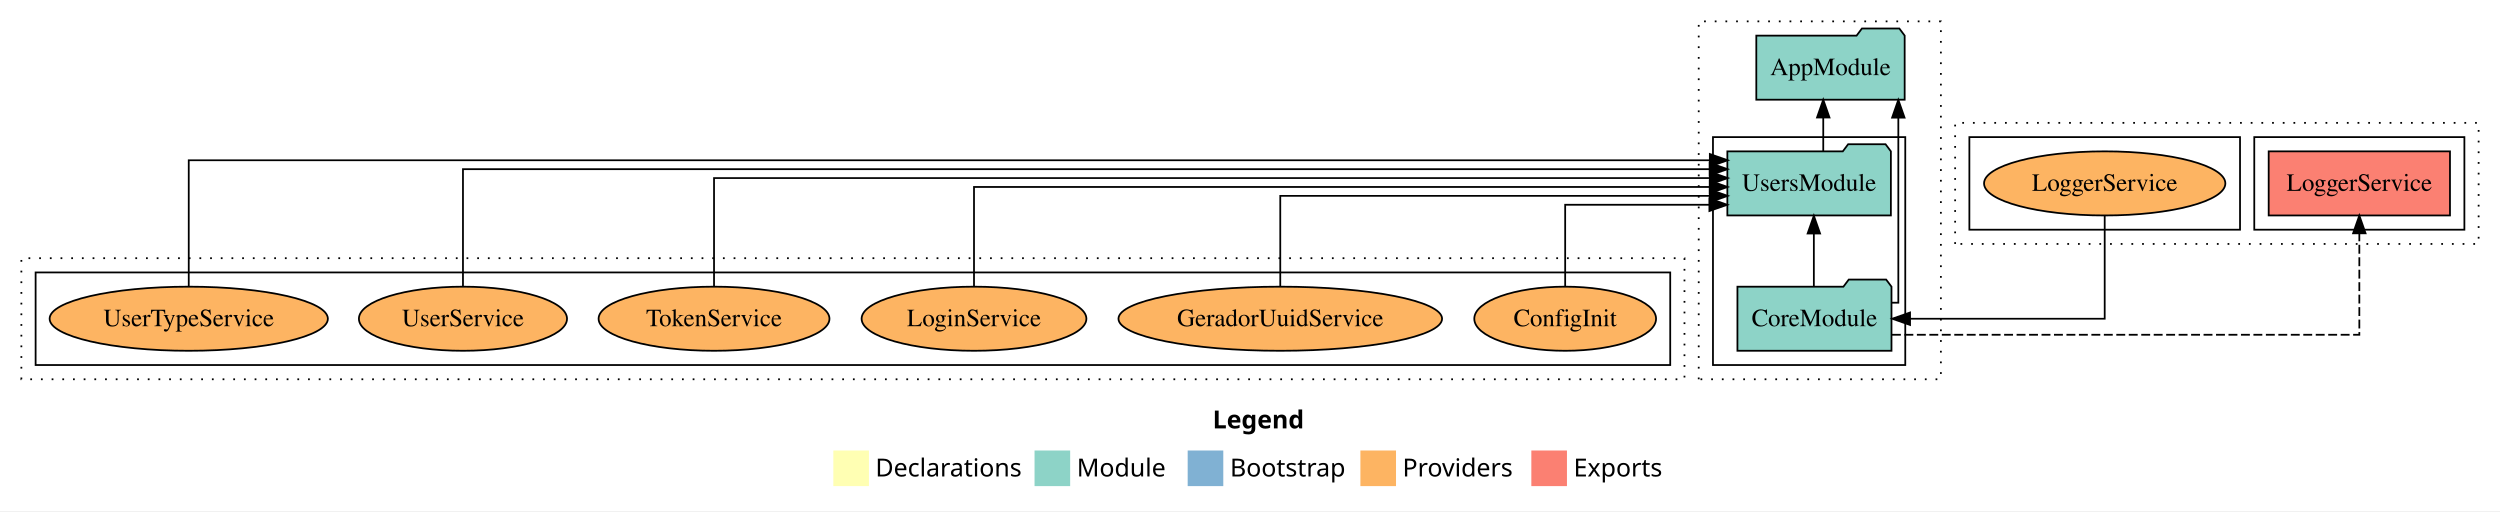
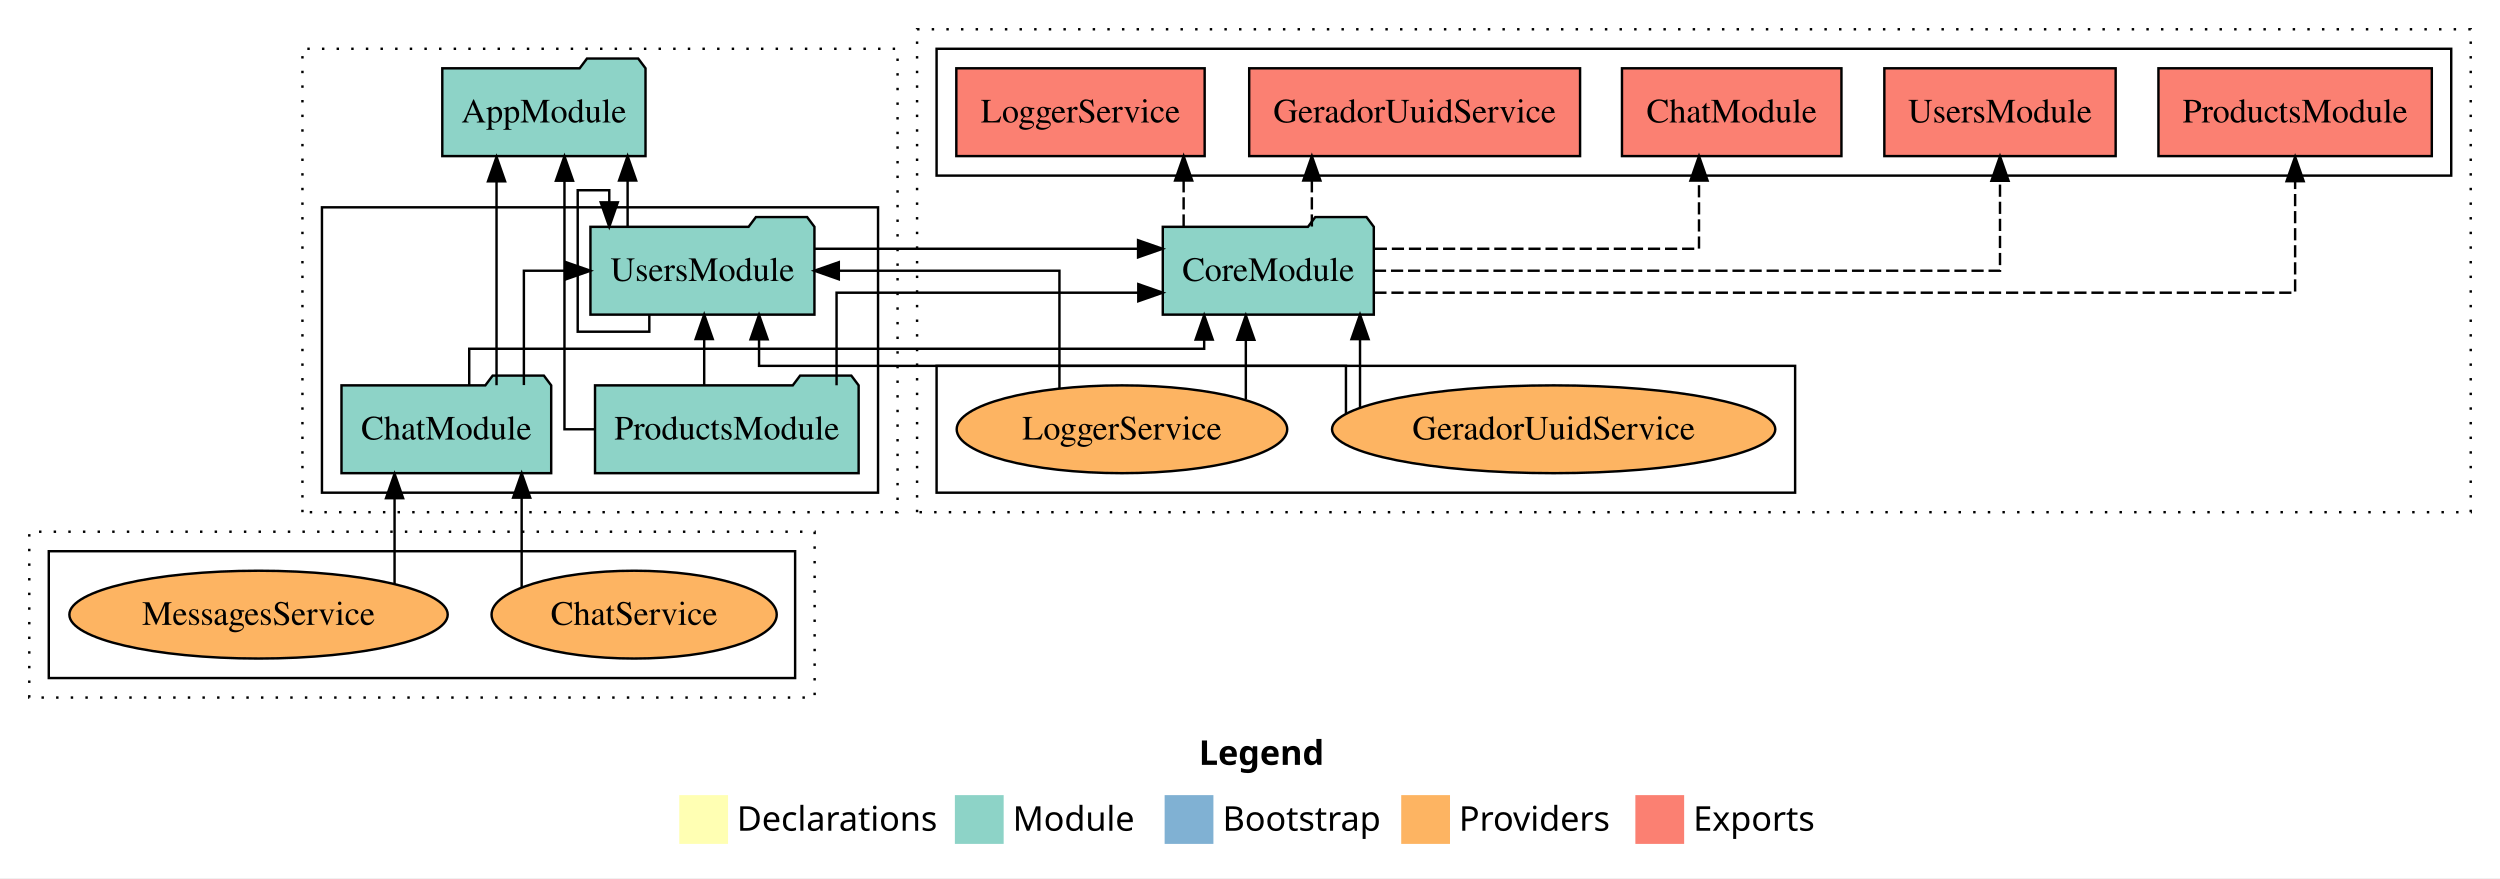
- <svg xmlns="http://www.w3.org/2000/svg" width="1404pt" height="287pt" viewBox="0.00 0.00 1404.00 287.00">
-   <g id="graph0" class="graph" transform="scale(1 1) rotate(0) translate(4 283)">
-     <polygon fill="white" stroke="transparent" points="-4,4 -4,-283 1400,-283 1400,4 -4,4" />
-     <text text-anchor="start" x="677.01" y="-42.4" font-family="sans-serif" font-weight="bold" font-size="14.00">Legend</text>
-     <polygon fill="#ffffb3" stroke="transparent" points="464,-10 464,-30 484,-30 484,-10 464,-10" />
-     <text text-anchor="start" x="487.63" y="-15.4" font-family="sans-serif" font-size="14.00">  Declarations</text>
-     <polygon fill="#8dd3c7" stroke="transparent" points="577,-10 577,-30 597,-30 597,-10 577,-10" />
-     <text text-anchor="start" x="600.73" y="-15.4" font-family="sans-serif" font-size="14.00">  Module</text>
-     <polygon fill="#80b1d3" stroke="transparent" points="663,-10 663,-30 683,-30 683,-10 663,-10" />
-     <text text-anchor="start" x="686.78" y="-15.4" font-family="sans-serif" font-size="14.00">  Bootstrap</text>
-     <polygon fill="#fdb462" stroke="transparent" points="760,-10 760,-30 780,-30 780,-10 760,-10" />
-     <text text-anchor="start" x="783.67" y="-15.4" font-family="sans-serif" font-size="14.00">  Providers</text>
-     <polygon fill="#fb8072" stroke="transparent" points="856,-10 856,-30 876,-30 876,-10 856,-10" />
-     <text text-anchor="start" x="879.73" y="-15.4" font-family="sans-serif" font-size="14.00">  Exports</text>
+ <svg xmlns="http://www.w3.org/2000/svg" width="1025pt" height="360pt" viewBox="0.00 0.00 1025.00 360.00">
+   <g id="graph0" class="graph" transform="scale(1 1) rotate(0) translate(4 356)">
+     <polygon fill="white" stroke="transparent" points="-4,4 -4,-356 1021,-356 1021,4 -4,4" />
+     <text text-anchor="start" x="487.51" y="-42.4" font-family="sans-serif" font-weight="bold" font-size="14.00">Legend</text>
+     <polygon fill="#ffffb3" stroke="transparent" points="274.5,-10 274.5,-30 294.5,-30 294.5,-10 274.5,-10" />
+     <text text-anchor="start" x="298.13" y="-15.4" font-family="sans-serif" font-size="14.00">  Declarations</text>
+     <polygon fill="#8dd3c7" stroke="transparent" points="387.5,-10 387.5,-30 407.5,-30 407.5,-10 387.5,-10" />
+     <text text-anchor="start" x="411.23" y="-15.4" font-family="sans-serif" font-size="14.00">  Module</text>
+     <polygon fill="#80b1d3" stroke="transparent" points="473.5,-10 473.5,-30 493.5,-30 493.5,-10 473.5,-10" />
+     <text text-anchor="start" x="497.28" y="-15.4" font-family="sans-serif" font-size="14.00">  Bootstrap</text>
+     <polygon fill="#fdb462" stroke="transparent" points="570.5,-10 570.5,-30 590.5,-30 590.5,-10 570.5,-10" />
+     <text text-anchor="start" x="594.17" y="-15.4" font-family="sans-serif" font-size="14.00">  Providers</text>
+     <polygon fill="#fb8072" stroke="transparent" points="666.5,-10 666.5,-30 686.5,-30 686.5,-10 666.5,-10" />
+     <text text-anchor="start" x="690.23" y="-15.4" font-family="sans-serif" font-size="14.00">  Exports</text>
    <g id="clust1" class="cluster">
-       <polygon fill="none" stroke="black" stroke-dasharray="1,5" points="950,-70 950,-271 1086,-271 1086,-70 950,-70" />
+       <polygon fill="none" stroke="black" stroke-dasharray="1,5" points="120,-146 120,-336 364,-336 364,-146 120,-146" />
    </g>
    <g id="clust3" class="cluster">
-       <polygon fill="none" stroke="black" points="958,-78 958,-206 1066,-206 1066,-78 958,-78" />
+       <polygon fill="none" stroke="black" points="128,-154 128,-271 356,-271 356,-154 128,-154" />
    </g>
    <g id="clust7" class="cluster">
-       <polygon fill="none" stroke="black" stroke-dasharray="1,5" points="1094,-146 1094,-214 1388,-214 1388,-146 1094,-146" />
-     </g>
-     <g id="clust10" class="cluster">
-       <polygon fill="none" stroke="black" points="1262,-154 1262,-206 1380,-206 1380,-154 1262,-154" />
+       <polygon fill="none" stroke="black" stroke-dasharray="1,5" points="8,-70 8,-138 330,-138 330,-70 8,-70" />
    </g>
    <g id="clust12" class="cluster">
-       <polygon fill="none" stroke="black" points="1102,-154 1102,-206 1254,-206 1254,-154 1102,-154" />
+       <polygon fill="none" stroke="black" points="16,-78 16,-130 322,-130 322,-78 16,-78" />
    </g>
    <g id="clust13" class="cluster">
-       <polygon fill="none" stroke="black" stroke-dasharray="1,5" points="8,-70 8,-138 942,-138 942,-70 8,-70" />
+       <polygon fill="none" stroke="black" stroke-dasharray="1,5" points="372,-146 372,-344 1009,-344 1009,-146 372,-146" />
+     </g>
+     <g id="clust16" class="cluster">
+       <polygon fill="none" stroke="black" points="380,-284 380,-336 1001,-336 1001,-284 380,-284" />
    </g>
    <g id="clust18" class="cluster">
-       <polygon fill="none" stroke="black" points="16,-78 16,-130 934,-130 934,-78 16,-78" />
+       <polygon fill="none" stroke="black" points="380,-154 380,-206 732,-206 732,-154 380,-154" />
    </g>
    <g id="node1" class="node">
-       <polygon fill="#8dd3c7" stroke="black" points="1058.26,-122 1055.26,-126 1034.26,-126 1031.26,-122 971.74,-122 971.74,-86 1058.26,-86 1058.26,-122" />
-       <text text-anchor="middle" x="1015" y="-99.8" font-family="Times,serif" font-size="14.00">CoreModule</text>
+       <polygon fill="#8dd3c7" stroke="black" points="221.99,-198 218.99,-202 197.99,-202 194.99,-198 136.01,-198 136.01,-162 221.99,-162 221.99,-198" />
+       <text text-anchor="middle" x="179" y="-175.8" font-family="Times,serif" font-size="14.00">ChatModule</text>
+     </g>
+     <g id="node3" class="node">
+       <polygon fill="#8dd3c7" stroke="black" points="329.92,-263 326.92,-267 305.92,-267 302.92,-263 238.08,-263 238.08,-227 329.92,-227 329.92,-263" />
+       <text text-anchor="middle" x="284" y="-240.8" font-family="Times,serif" font-size="14.00">UsersModule</text>
+     </g>
+     <g id="edge16" class="edge">
+       <path fill="none" stroke="black" d="M210.79,-198.11C210.79,-217.34 210.79,-245 210.79,-245 210.79,-245 228.05,-245 228.05,-245" />
+       <polygon fill="black" stroke="black" points="228.05,-248.5 238.05,-245 228.05,-241.5 228.05,-248.5" />
+     </g>
+     <g id="node4" class="node">
+       <polygon fill="#8dd3c7" stroke="black" points="260.66,-328 257.66,-332 236.66,-332 233.66,-328 177.34,-328 177.34,-292 260.66,-292 260.66,-328" />
+       <text text-anchor="middle" x="219" y="-305.8" font-family="Times,serif" font-size="14.00">AppModule</text>
+     </g>
+     <g id="edge1" class="edge">
+       <path fill="none" stroke="black" d="M199.58,-198.08C199.58,-198.08 199.58,-281.66 199.58,-281.66" />
+       <polygon fill="black" stroke="black" points="196.08,-281.66 199.58,-291.66 203.08,-281.66 196.08,-281.66" />
+     </g>
+     <g id="node7" class="node">
+       <polygon fill="#8dd3c7" stroke="black" points="559.26,-263 556.26,-267 535.26,-267 532.26,-263 472.74,-263 472.74,-227 559.26,-227 559.26,-263" />
+       <text text-anchor="middle" x="516" y="-240.8" font-family="Times,serif" font-size="14.00">CoreModule</text>
+     </g>
+     <g id="edge6" class="edge">
+       <path fill="none" stroke="black" d="M188.38,-198.04C188.38,-205.75 188.38,-213 188.38,-213 188.38,-213 489.71,-213 489.71,-213 489.71,-213 489.71,-216.76 489.71,-216.76" />
+       <polygon fill="black" stroke="black" points="486.21,-216.76 489.71,-226.76 493.21,-216.76 486.21,-216.76" />
    </g>
    <g id="node2" class="node">
-       <polygon fill="#8dd3c7" stroke="black" points="1057.92,-198 1054.92,-202 1033.92,-202 1030.92,-198 966.08,-198 966.08,-162 1057.92,-162 1057.92,-198" />
-       <text text-anchor="middle" x="1012" y="-175.8" font-family="Times,serif" font-size="14.00">UsersModule</text>
+       <polygon fill="#8dd3c7" stroke="black" points="348.04,-198 345.04,-202 324.04,-202 321.04,-198 239.96,-198 239.96,-162 348.04,-162 348.04,-198" />
+       <text text-anchor="middle" x="294" y="-175.8" font-family="Times,serif" font-size="14.00">ProductsModule</text>
+     </g>
+     <g id="edge17" class="edge">
+       <path fill="none" stroke="black" d="M284.72,-198.11C284.72,-198.11 284.72,-216.99 284.72,-216.99" />
+       <polygon fill="black" stroke="black" points="281.22,-216.99 284.72,-226.99 288.22,-216.99 281.22,-216.99" />
+     </g>
+     <g id="edge2" class="edge">
+       <path fill="none" stroke="black" d="M239.95,-180C232.55,-180 227.43,-180 227.43,-180 227.43,-180 227.43,-281.92 227.43,-281.92" />
+       <polygon fill="black" stroke="black" points="223.93,-281.92 227.43,-291.92 230.93,-281.92 223.93,-281.92" />
+     </g>
+     <g id="edge7" class="edge">
+       <path fill="none" stroke="black" d="M338.99,-198.03C338.99,-214.4 338.99,-236 338.99,-236 338.99,-236 462.7,-236 462.7,-236" />
+       <polygon fill="black" stroke="black" points="462.7,-239.5 472.7,-236 462.7,-232.5 462.7,-239.5" />
+     </g>
+     <g id="edge18" class="edge">
+       <path fill="none" stroke="black" d="M262.22,-226.83C262.22,-222.95 262.22,-220 262.22,-220 262.22,-220 232.86,-220 232.86,-220 232.86,-220 232.86,-278 232.86,-278 232.86,-278 245.8,-278 245.8,-278 245.8,-278 245.8,-273.04 245.8,-273.04" />
+       <polygon fill="black" stroke="black" points="249.3,-273.04 245.8,-263.04 242.3,-273.04 249.3,-273.04" />
+     </g>
+     <g id="edge3" class="edge">
+       <path fill="none" stroke="black" d="M253.32,-263.11C253.32,-263.11 253.32,-281.99 253.32,-281.99" />
+       <polygon fill="black" stroke="black" points="249.82,-281.99 253.32,-291.99 256.82,-281.99 249.82,-281.99" />
+     </g>
+     <g id="edge8" class="edge">
+       <path fill="none" stroke="black" d="M329.84,-254C329.84,-254 462.61,-254 462.61,-254" />
+       <polygon fill="black" stroke="black" points="462.61,-257.5 472.61,-254 462.61,-250.5 462.61,-257.5" />
+     </g>
+     <g id="node5" class="node">
+       <ellipse fill="#fdb462" stroke="black" cx="256" cy="-104" rx="58.46" ry="18" />
+       <text text-anchor="middle" x="256" y="-99.8" font-family="Times,serif" font-size="14.00">ChatService</text>
+     </g>
+     <g id="edge4" class="edge">
+       <path fill="none" stroke="black" d="M209.88,-115.21C209.88,-115.21 209.88,-151.96 209.88,-151.96" />
+       <polygon fill="black" stroke="black" points="206.38,-151.96 209.88,-161.96 213.38,-151.96 206.38,-151.96" />
+     </g>
+     <g id="node6" class="node">
+       <ellipse fill="#fdb462" stroke="black" cx="102" cy="-104" rx="77.56" ry="18" />
+       <text text-anchor="middle" x="102" y="-99.8" font-family="Times,serif" font-size="14.00">MessagesService</text>
    </g>
    <g id="edge5" class="edge">
-       <path fill="none" stroke="black" d="M1014.66,-122.01C1014.66,-122.01 1014.66,-151.85 1014.66,-151.85" />
-       <polygon fill="black" stroke="black" points="1011.16,-151.85 1014.66,-161.85 1018.16,-151.85 1011.16,-151.85" />
-     </g>
-     <g id="node3" class="node">
-       <polygon fill="#8dd3c7" stroke="black" points="1065.66,-263 1062.66,-267 1041.66,-267 1038.66,-263 982.34,-263 982.34,-227 1065.66,-227 1065.66,-263" />
-       <text text-anchor="middle" x="1024" y="-240.8" font-family="Times,serif" font-size="14.00">AppModule</text>
-     </g>
-     <g id="edge1" class="edge">
-       <path fill="none" stroke="black" d="M1058.41,-113C1060.71,-113 1062.1,-113 1062.1,-113 1062.1,-113 1062.1,-216.92 1062.1,-216.92" />
-       <polygon fill="black" stroke="black" points="1058.6,-216.92 1062.1,-226.92 1065.6,-216.92 1058.6,-216.92" />
-     </g>
-     <g id="node4" class="node">
-       <polygon fill="#fb8072" stroke="black" points="1371.91,-198 1270.09,-198 1270.09,-162 1371.91,-162 1371.91,-198" />
-       <text text-anchor="middle" x="1321" y="-175.8" font-family="Times,serif" font-size="14.00">LoggerService </text>
-     </g>
-     <g id="edge3" class="edge">
-       <path fill="none" stroke="black" stroke-dasharray="5,2" d="M1058.52,-95C1143,-95 1321,-95 1321,-95 1321,-95 1321,-151.97 1321,-151.97" />
-       <polygon fill="black" stroke="black" points="1317.5,-151.97 1321,-161.97 1324.5,-151.97 1317.5,-151.97" />
-     </g>
-     <g id="edge2" class="edge">
-       <path fill="none" stroke="black" d="M1019.94,-198.11C1019.94,-198.11 1019.94,-216.99 1019.94,-216.99" />
-       <polygon fill="black" stroke="black" points="1016.44,-216.99 1019.94,-226.99 1023.44,-216.99 1016.44,-216.99" />
-     </g>
-     <g id="node5" class="node">
-       <ellipse fill="#fdb462" stroke="black" cx="1178" cy="-180" rx="67.76" ry="18" />
-       <text text-anchor="middle" x="1178" y="-175.8" font-family="Times,serif" font-size="14.00">LoggerService</text>
-     </g>
-     <g id="edge4" class="edge">
-       <path fill="none" stroke="black" d="M1178,-161.99C1178,-139.51 1178,-104 1178,-104 1178,-104 1068.68,-104 1068.68,-104" />
-       <polygon fill="black" stroke="black" points="1068.68,-100.5 1058.68,-104 1068.68,-107.5 1068.68,-100.5" />
-     </g>
-     <g id="node6" class="node">
-       <ellipse fill="#fdb462" stroke="black" cx="875" cy="-104" rx="51.04" ry="18" />
-       <text text-anchor="middle" x="875" y="-99.8" font-family="Times,serif" font-size="14.00">ConfigInit</text>
-     </g>
-     <g id="edge6" class="edge">
-       <path fill="none" stroke="black" d="M875,-122.17C875,-141.09 875,-168 875,-168 875,-168 956,-168 956,-168" />
-       <polygon fill="black" stroke="black" points="956,-171.5 966,-168 956,-164.5 956,-171.5" />
-     </g>
-     <g id="node7" class="node">
-       <ellipse fill="#fdb462" stroke="black" cx="715" cy="-104" rx="90.87" ry="18" />
-       <text text-anchor="middle" x="715" y="-99.8" font-family="Times,serif" font-size="14.00">GeradorUuidService</text>
-     </g>
-     <g id="edge7" class="edge">
-       <path fill="none" stroke="black" d="M715,-122.13C715,-142.57 715,-173 715,-173 715,-173 956.24,-173 956.24,-173" />
-       <polygon fill="black" stroke="black" points="956.24,-176.5 966.24,-173 956.24,-169.5 956.24,-176.5" />
+       <path fill="none" stroke="black" d="M157.77,-116.55C157.77,-116.55 157.77,-151.74 157.77,-151.74" />
+       <polygon fill="black" stroke="black" points="154.27,-151.74 157.77,-161.74 161.27,-151.74 154.27,-151.74" />
    </g>
    <g id="node8" class="node">
-       <ellipse fill="#fdb462" stroke="black" cx="543" cy="-104" rx="63.12" ry="18" />
-       <text text-anchor="middle" x="543" y="-99.8" font-family="Times,serif" font-size="14.00">LoginService</text>
+       <polygon fill="#fb8072" stroke="black" points="750.99,-328 661.01,-328 661.01,-292 750.99,-292 750.99,-328" />
+       <text text-anchor="middle" x="706" y="-305.8" font-family="Times,serif" font-size="14.00">ChatModule </text>
    </g>
-     <g id="edge8" class="edge">
-       <path fill="none" stroke="black" d="M543,-122.29C543,-144.21 543,-178 543,-178 543,-178 956.18,-178 956.18,-178" />
-       <polygon fill="black" stroke="black" points="956.18,-181.5 966.18,-178 956.18,-174.5 956.18,-181.5" />
+     <g id="edge9" class="edge">
+       <path fill="none" stroke="black" stroke-dasharray="5,2" d="M559.65,-254C611.95,-254 692.59,-254 692.59,-254 692.59,-254 692.59,-281.97 692.59,-281.97" />
+       <polygon fill="black" stroke="black" points="689.09,-281.97 692.59,-291.97 696.09,-281.97 689.09,-281.97" />
    </g>
    <g id="node9" class="node">
-       <ellipse fill="#fdb462" stroke="black" cx="397" cy="-104" rx="64.83" ry="18" />
-       <text text-anchor="middle" x="397" y="-99.8" font-family="Times,serif" font-size="14.00">TokenService</text>
+       <polygon fill="#fb8072" stroke="black" points="643.83,-328 508.17,-328 508.17,-292 643.83,-292 643.83,-328" />
+       <text text-anchor="middle" x="576" y="-305.8" font-family="Times,serif" font-size="14.00">GeradorUuidService </text>
    </g>
-     <g id="edge9" class="edge">
-       <path fill="none" stroke="black" d="M397,-122.32C397,-145.66 397,-183 397,-183 397,-183 956.28,-183 956.28,-183" />
-       <polygon fill="black" stroke="black" points="956.28,-186.5 966.28,-183 956.28,-179.5 956.28,-186.5" />
+     <g id="edge10" class="edge">
+       <path fill="none" stroke="black" stroke-dasharray="5,2" d="M533.86,-263.11C533.86,-263.11 533.86,-281.99 533.86,-281.99" />
+       <polygon fill="black" stroke="black" points="530.36,-281.99 533.86,-291.99 537.36,-281.99 530.36,-281.99" />
    </g>
    <g id="node10" class="node">
-       <ellipse fill="#fdb462" stroke="black" cx="256" cy="-104" rx="58.44" ry="18" />
-       <text text-anchor="middle" x="256" y="-99.8" font-family="Times,serif" font-size="14.00">UserService</text>
+       <polygon fill="#fb8072" stroke="black" points="489.91,-328 388.09,-328 388.09,-292 489.91,-292 489.91,-328" />
+       <text text-anchor="middle" x="439" y="-305.8" font-family="Times,serif" font-size="14.00">LoggerService </text>
    </g>
-     <g id="edge10" class="edge">
-       <path fill="none" stroke="black" d="M256,-122.23C256,-146.93 256,-188 256,-188 256,-188 956.13,-188 956.13,-188" />
-       <polygon fill="black" stroke="black" points="956.13,-191.5 966.13,-188 956.13,-184.5 956.13,-191.5" />
+     <g id="edge11" class="edge">
+       <path fill="none" stroke="black" stroke-dasharray="5,2" d="M481.29,-263.11C481.29,-263.11 481.29,-281.99 481.29,-281.99" />
+       <polygon fill="black" stroke="black" points="477.79,-281.99 481.29,-291.99 484.79,-281.99 477.79,-281.99" />
    </g>
    <g id="node11" class="node">
-       <ellipse fill="#fdb462" stroke="black" cx="102" cy="-104" rx="78.13" ry="18" />
-       <text text-anchor="middle" x="102" y="-99.8" font-family="Times,serif" font-size="14.00">UserTypeService</text>
+       <polygon fill="#fb8072" stroke="black" points="993.04,-328 880.96,-328 880.96,-292 993.04,-292 993.04,-328" />
+       <text text-anchor="middle" x="937" y="-305.8" font-family="Times,serif" font-size="14.00">ProductsModule </text>
    </g>
-     <g id="edge11" class="edge">
-       <path fill="none" stroke="black" d="M102,-122.01C102,-148.02 102,-193 102,-193 102,-193 956.25,-193 956.25,-193" />
-       <polygon fill="black" stroke="black" points="956.25,-196.5 966.25,-193 956.25,-189.5 956.25,-196.5" />
+     <g id="edge12" class="edge">
+       <path fill="none" stroke="black" stroke-dasharray="5,2" d="M559.47,-236C667.03,-236 937,-236 937,-236 937,-236 937,-281.71 937,-281.71" />
+       <polygon fill="black" stroke="black" points="933.5,-281.71 937,-291.71 940.5,-281.71 933.5,-281.71" />
+     </g>
+     <g id="node12" class="node">
+       <polygon fill="#fb8072" stroke="black" points="863.42,-328 768.58,-328 768.58,-292 863.42,-292 863.42,-328" />
+       <text text-anchor="middle" x="816" y="-305.8" font-family="Times,serif" font-size="14.00">UsersModule </text>
+     </g>
+     <g id="edge13" class="edge">
+       <path fill="none" stroke="black" stroke-dasharray="5,2" d="M559.3,-245C642.38,-245 816,-245 816,-245 816,-245 816,-281.89 816,-281.89" />
+       <polygon fill="black" stroke="black" points="812.5,-281.89 816,-291.89 819.5,-281.89 812.5,-281.89" />
+     </g>
+     <g id="node13" class="node">
+       <ellipse fill="#fdb462" stroke="black" cx="633" cy="-180" rx="90.87" ry="18" />
+       <text text-anchor="middle" x="633" y="-175.8" font-family="Times,serif" font-size="14.00">GeradorUuidService</text>
+     </g>
+     <g id="edge19" class="edge">
+       <path fill="none" stroke="black" d="M547.84,-186.56C547.84,-194.26 547.84,-206 547.84,-206 547.84,-206 307.21,-206 307.21,-206 307.21,-206 307.21,-216.87 307.21,-216.87" />
+       <polygon fill="black" stroke="black" points="303.72,-216.87 307.21,-226.87 310.72,-216.87 303.72,-216.87" />
+     </g>
+     <g id="edge14" class="edge">
+       <path fill="none" stroke="black" d="M553.61,-189.04C553.61,-189.04 553.61,-216.96 553.61,-216.96" />
+       <polygon fill="black" stroke="black" points="550.11,-216.96 553.61,-226.96 557.11,-216.96 550.11,-216.96" />
+     </g>
+     <g id="node14" class="node">
+       <ellipse fill="#fdb462" stroke="black" cx="456" cy="-180" rx="67.76" ry="18" />
+       <text text-anchor="middle" x="456" y="-175.8" font-family="Times,serif" font-size="14.00">LoggerService</text>
+     </g>
+     <g id="edge20" class="edge">
+       <path fill="none" stroke="black" d="M430.37,-196.74C430.37,-216 430.37,-245 430.37,-245 430.37,-245 339.91,-245 339.91,-245" />
+       <polygon fill="black" stroke="black" points="339.91,-241.5 329.91,-245 339.91,-248.5 339.91,-241.5" />
+     </g>
+     <g id="edge15" class="edge">
+       <path fill="none" stroke="black" d="M506.79,-192.23C506.79,-192.23 506.79,-216.68 506.79,-216.68" />
+       <polygon fill="black" stroke="black" points="503.29,-216.68 506.79,-226.68 510.29,-216.68 503.29,-216.68" />
    </g>
  </g>
</svg>
